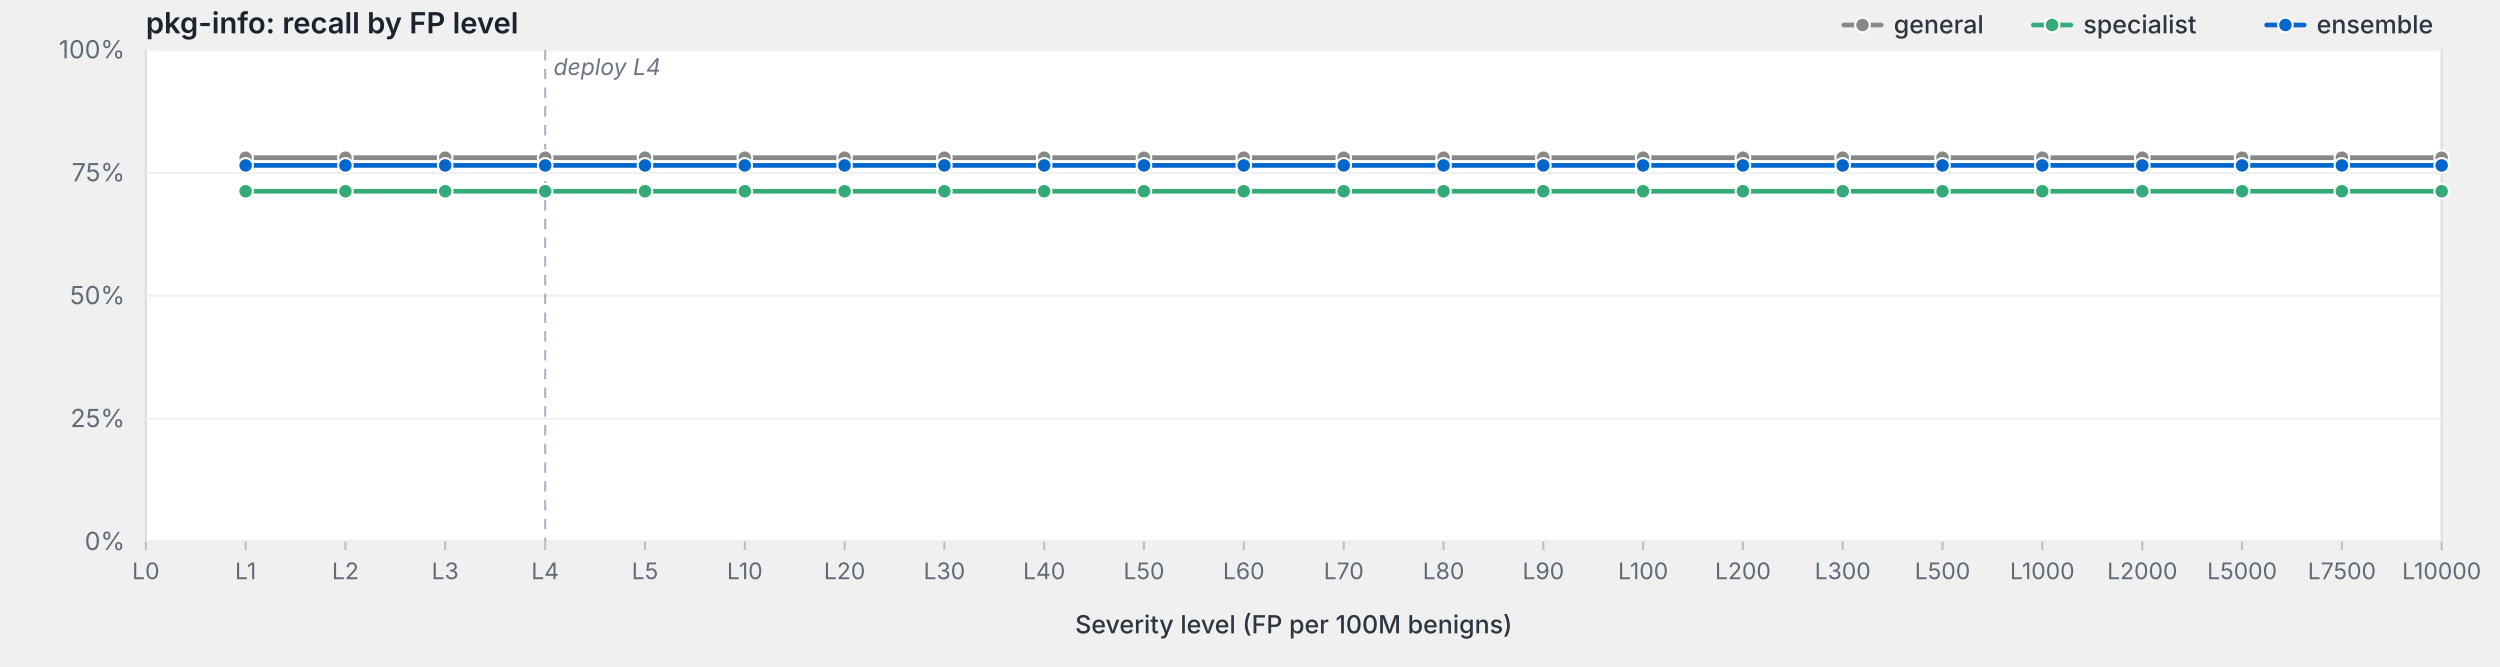
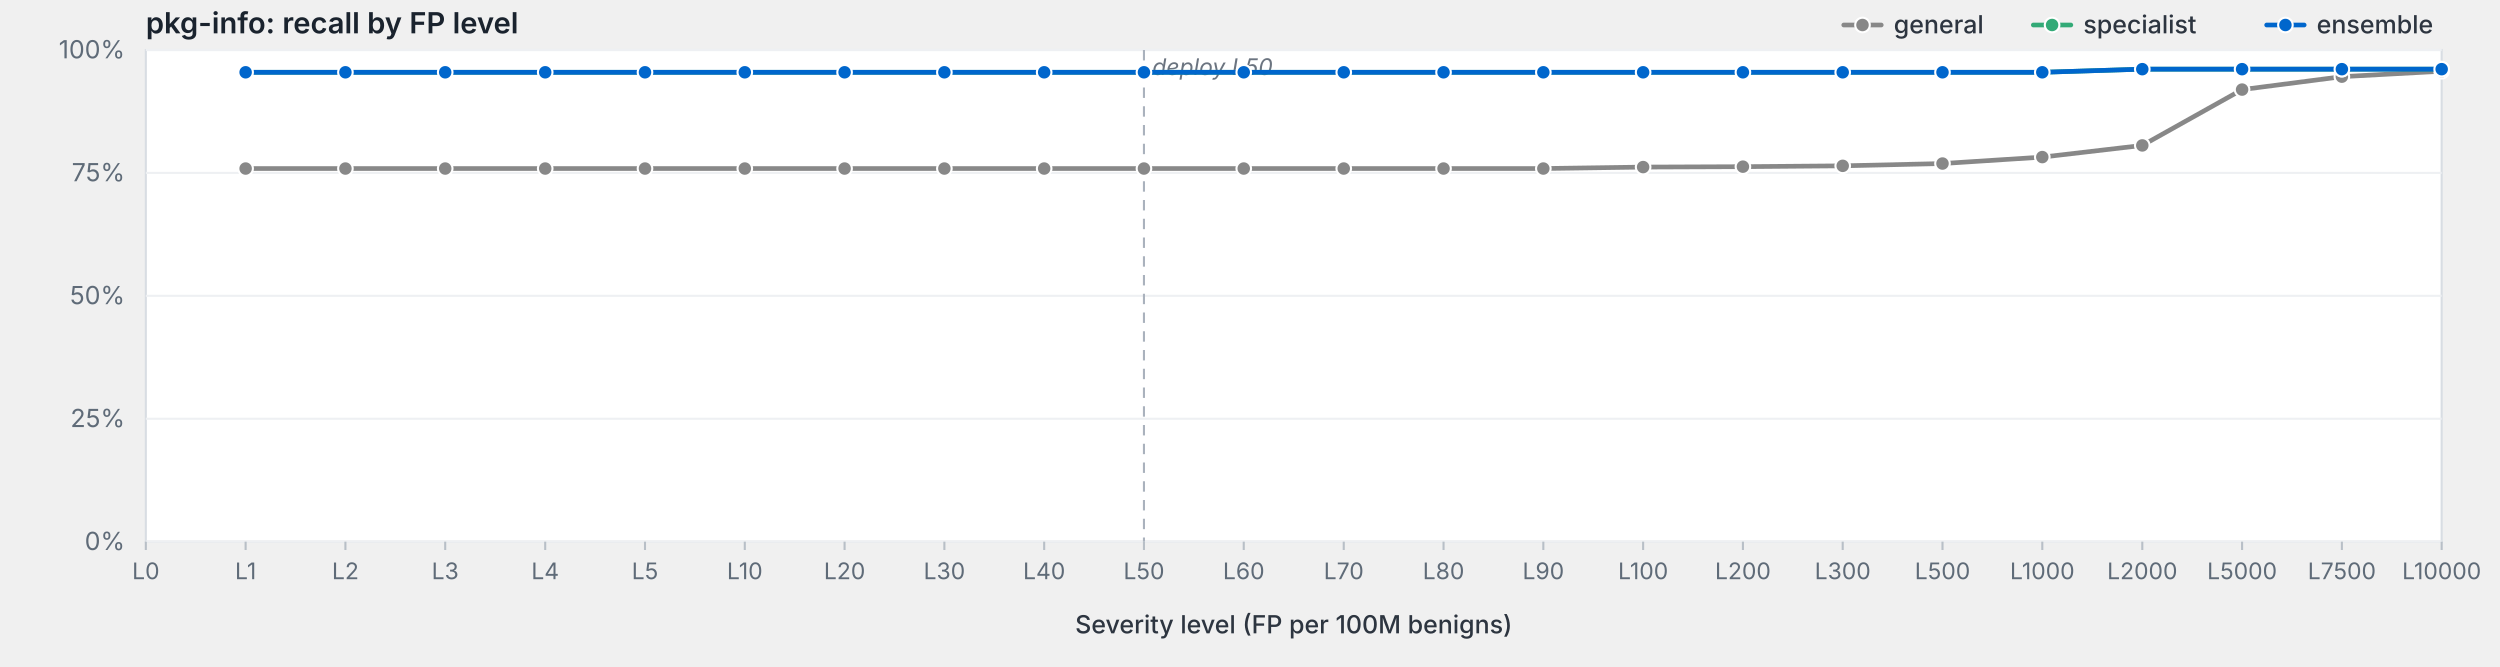
<svg xmlns="http://www.w3.org/2000/svg" viewBox="0 0 1200 320" width="1200" height="320" preserveAspectRatio="xMidYMid meet" role="img" aria-label="pkg-info: recall by FP level">
  <style>svg { background: #fdfdfd; }.frame { fill: #fff; stroke: #d8dde3; stroke-width: 1; }.grid { stroke: #eef0f3; stroke-width: 1; }.tick { stroke: #b8bfc7; stroke-width: 1; }.axis-label { fill: #5f6b78; font-family: -apple-system, BlinkMacSystemFont, "Segoe UI", system-ui, sans-serif; font-size: 12px; }.x-label { fill: #5f6b78; font-family: -apple-system, BlinkMacSystemFont, "Segoe UI", system-ui, sans-serif; font-size: 11px; }.axis-title { fill: #2d3540; font-family: -apple-system, BlinkMacSystemFont, "Segoe UI", system-ui, sans-serif; font-size: 12px; font-weight: 500; }.title { fill: #1a232e; font-family: -apple-system, BlinkMacSystemFont, "Segoe UI", system-ui, sans-serif; font-size: 14px; font-weight: 600; }.deploy-marker { stroke: #aab2bd; stroke-width: 1; stroke-dasharray: 5,4; }.deploy-label { fill: #6b7480; font-family: -apple-system, BlinkMacSystemFont, "Segoe UI", system-ui, sans-serif; font-size: 11px; font-style: italic; }.curve { fill: none; stroke-width: 2.25; stroke-linejoin: round; stroke-linecap: round; }.marker { stroke: #fff; stroke-width: 1; }.legend-text { fill: #2d3540; font-family: -apple-system, BlinkMacSystemFont, "Segoe UI", system-ui, sans-serif; font-size: 12px; font-weight: 500; }</style>
  <text class="title" x="70" y="16">pkg-info: recall by FP level</text>
  <rect class="frame" x="70" y="24" width="1102" height="236" />
  <line class="grid" x1="70" y1="260.0" x2="1172" y2="260.0" />
  <text class="axis-label" x="60" y="264.0" text-anchor="end">0%</text>
  <line class="grid" x1="70" y1="201.0" x2="1172" y2="201.0" />
  <text class="axis-label" x="60" y="205.0" text-anchor="end">25%</text>
  <line class="grid" x1="70" y1="142.0" x2="1172" y2="142.0" />
  <text class="axis-label" x="60" y="146.0" text-anchor="end">50%</text>
  <line class="grid" x1="70" y1="83.0" x2="1172" y2="83.0" />
  <text class="axis-label" x="60" y="87.0" text-anchor="end">75%</text>
  <line class="grid" x1="70" y1="24.0" x2="1172" y2="24.0" />
  <text class="axis-label" x="60" y="28.0" text-anchor="end">100%</text>
-   <line class="deploy-marker" x1="261.7" y1="24" x2="261.7" y2="260" />
-   <text class="deploy-label" x="265.7" y="36" text-anchor="start">deploy L4</text>
+   <line class="deploy-marker" x1="549.1" y1="24" x2="549.1" y2="260" />
+   <text class="deploy-label" x="553.1" y="36" text-anchor="start">deploy L50</text>
  <line class="tick" x1="70.0" y1="260" x2="70.0" y2="264" />
  <text class="x-label" x="70.0" y="278" text-anchor="middle">L0</text>
  <line class="tick" x1="117.9" y1="260" x2="117.9" y2="264" />
  <text class="x-label" x="117.9" y="278" text-anchor="middle">L1</text>
  <line class="tick" x1="165.8" y1="260" x2="165.8" y2="264" />
  <text class="x-label" x="165.8" y="278" text-anchor="middle">L2</text>
  <line class="tick" x1="213.7" y1="260" x2="213.7" y2="264" />
  <text class="x-label" x="213.7" y="278" text-anchor="middle">L3</text>
  <line class="tick" x1="261.7" y1="260" x2="261.7" y2="264" />
  <text class="x-label" x="261.7" y="278" text-anchor="middle">L4</text>
  <line class="tick" x1="309.6" y1="260" x2="309.6" y2="264" />
  <text class="x-label" x="309.6" y="278" text-anchor="middle">L5</text>
  <line class="tick" x1="357.5" y1="260" x2="357.5" y2="264" />
  <text class="x-label" x="357.5" y="278" text-anchor="middle">L10</text>
  <line class="tick" x1="405.4" y1="260" x2="405.4" y2="264" />
  <text class="x-label" x="405.4" y="278" text-anchor="middle">L20</text>
  <line class="tick" x1="453.3" y1="260" x2="453.3" y2="264" />
  <text class="x-label" x="453.3" y="278" text-anchor="middle">L30</text>
  <line class="tick" x1="501.2" y1="260" x2="501.2" y2="264" />
  <text class="x-label" x="501.2" y="278" text-anchor="middle">L40</text>
  <line class="tick" x1="549.1" y1="260" x2="549.1" y2="264" />
  <text class="x-label" x="549.1" y="278" text-anchor="middle">L50</text>
  <line class="tick" x1="597.0" y1="260" x2="597.0" y2="264" />
  <text class="x-label" x="597.0" y="278" text-anchor="middle">L60</text>
  <line class="tick" x1="645.0" y1="260" x2="645.0" y2="264" />
  <text class="x-label" x="645.0" y="278" text-anchor="middle">L70</text>
  <line class="tick" x1="692.9" y1="260" x2="692.9" y2="264" />
  <text class="x-label" x="692.9" y="278" text-anchor="middle">L80</text>
  <line class="tick" x1="740.8" y1="260" x2="740.8" y2="264" />
  <text class="x-label" x="740.8" y="278" text-anchor="middle">L90</text>
  <line class="tick" x1="788.7" y1="260" x2="788.7" y2="264" />
  <text class="x-label" x="788.7" y="278" text-anchor="middle">L100</text>
  <line class="tick" x1="836.6" y1="260" x2="836.6" y2="264" />
  <text class="x-label" x="836.6" y="278" text-anchor="middle">L200</text>
  <line class="tick" x1="884.5" y1="260" x2="884.5" y2="264" />
  <text class="x-label" x="884.5" y="278" text-anchor="middle">L300</text>
  <line class="tick" x1="932.4" y1="260" x2="932.4" y2="264" />
  <text class="x-label" x="932.4" y="278" text-anchor="middle">L500</text>
  <line class="tick" x1="980.3" y1="260" x2="980.3" y2="264" />
  <text class="x-label" x="980.3" y="278" text-anchor="middle">L1000</text>
  <line class="tick" x1="1028.3" y1="260" x2="1028.3" y2="264" />
  <text class="x-label" x="1028.3" y="278" text-anchor="middle">L2000</text>
  <line class="tick" x1="1076.2" y1="260" x2="1076.2" y2="264" />
  <text class="x-label" x="1076.2" y="278" text-anchor="middle">L5000</text>
  <line class="tick" x1="1124.1" y1="260" x2="1124.1" y2="264" />
  <text class="x-label" x="1124.1" y="278" text-anchor="middle">L7500</text>
  <line class="tick" x1="1172.0" y1="260" x2="1172.0" y2="264" />
  <text class="x-label" x="1172.0" y="278" text-anchor="middle">L10000</text>
  <text class="axis-title" x="621.0" y="304" text-anchor="middle">Severity level (FP per 100M benigns)</text>
-   <path class="curve" d="M117.9,75.7 L165.8,75.7 L213.7,75.7 L261.7,75.7 L309.6,75.7 L357.5,75.7 L405.4,75.7 L453.3,75.7 L501.2,75.7 L549.1,75.7 L597.0,75.7 L645.0,75.7 L692.9,75.7 L740.8,75.7 L788.7,75.7 L836.6,75.7 L884.5,75.7 L932.4,75.7 L980.3,75.7 L1028.3,75.7 L1076.2,75.7 L1124.1,75.7 L1172.0,75.7" stroke="#888" />
-   <circle class="marker" cx="117.9" cy="75.7" r="3.5" fill="#888" />
-   <circle class="marker" cx="165.8" cy="75.7" r="3.5" fill="#888" />
-   <circle class="marker" cx="213.7" cy="75.7" r="3.5" fill="#888" />
-   <circle class="marker" cx="261.7" cy="75.7" r="3.5" fill="#888" />
-   <circle class="marker" cx="309.6" cy="75.7" r="3.5" fill="#888" />
-   <circle class="marker" cx="357.5" cy="75.7" r="3.5" fill="#888" />
-   <circle class="marker" cx="405.4" cy="75.7" r="3.5" fill="#888" />
-   <circle class="marker" cx="453.3" cy="75.7" r="3.5" fill="#888" />
-   <circle class="marker" cx="501.2" cy="75.7" r="3.5" fill="#888" />
-   <circle class="marker" cx="549.1" cy="75.7" r="3.5" fill="#888" />
-   <circle class="marker" cx="597.0" cy="75.7" r="3.5" fill="#888" />
-   <circle class="marker" cx="645.0" cy="75.7" r="3.5" fill="#888" />
-   <circle class="marker" cx="692.9" cy="75.7" r="3.5" fill="#888" />
-   <circle class="marker" cx="740.8" cy="75.7" r="3.5" fill="#888" />
-   <circle class="marker" cx="788.7" cy="75.7" r="3.5" fill="#888" />
-   <circle class="marker" cx="836.6" cy="75.7" r="3.5" fill="#888" />
-   <circle class="marker" cx="884.5" cy="75.7" r="3.5" fill="#888" />
-   <circle class="marker" cx="932.4" cy="75.7" r="3.5" fill="#888" />
-   <circle class="marker" cx="980.3" cy="75.7" r="3.5" fill="#888" />
-   <circle class="marker" cx="1028.3" cy="75.7" r="3.5" fill="#888" />
-   <circle class="marker" cx="1076.2" cy="75.7" r="3.5" fill="#888" />
-   <circle class="marker" cx="1124.1" cy="75.7" r="3.5" fill="#888" />
-   <circle class="marker" cx="1172.0" cy="75.7" r="3.5" fill="#888" />
-   <path class="curve" d="M117.9,91.8 L165.8,91.8 L213.7,91.8 L261.7,91.8 L309.6,91.8 L357.5,91.8 L405.4,91.8 L453.3,91.8 L501.2,91.8 L549.1,91.8 L597.0,91.8 L645.0,91.8 L692.9,91.8 L740.8,91.8 L788.7,91.8 L836.6,91.8 L884.5,91.8 L932.4,91.8 L980.3,91.8 L1028.3,91.8 L1076.2,91.8 L1124.1,91.8 L1172.0,91.8" stroke="#3a7" />
-   <circle class="marker" cx="117.9" cy="91.8" r="3.5" fill="#3a7" />
-   <circle class="marker" cx="165.8" cy="91.8" r="3.5" fill="#3a7" />
-   <circle class="marker" cx="213.7" cy="91.8" r="3.5" fill="#3a7" />
-   <circle class="marker" cx="261.7" cy="91.8" r="3.5" fill="#3a7" />
-   <circle class="marker" cx="309.6" cy="91.8" r="3.5" fill="#3a7" />
-   <circle class="marker" cx="357.5" cy="91.8" r="3.5" fill="#3a7" />
-   <circle class="marker" cx="405.4" cy="91.8" r="3.5" fill="#3a7" />
-   <circle class="marker" cx="453.3" cy="91.8" r="3.5" fill="#3a7" />
-   <circle class="marker" cx="501.2" cy="91.8" r="3.5" fill="#3a7" />
-   <circle class="marker" cx="549.1" cy="91.8" r="3.5" fill="#3a7" />
-   <circle class="marker" cx="597.0" cy="91.8" r="3.5" fill="#3a7" />
-   <circle class="marker" cx="645.0" cy="91.8" r="3.5" fill="#3a7" />
-   <circle class="marker" cx="692.9" cy="91.8" r="3.5" fill="#3a7" />
-   <circle class="marker" cx="740.8" cy="91.8" r="3.5" fill="#3a7" />
-   <circle class="marker" cx="788.7" cy="91.8" r="3.5" fill="#3a7" />
-   <circle class="marker" cx="836.6" cy="91.8" r="3.5" fill="#3a7" />
-   <circle class="marker" cx="884.5" cy="91.8" r="3.5" fill="#3a7" />
-   <circle class="marker" cx="932.4" cy="91.8" r="3.5" fill="#3a7" />
-   <circle class="marker" cx="980.3" cy="91.8" r="3.5" fill="#3a7" />
-   <circle class="marker" cx="1028.3" cy="91.8" r="3.5" fill="#3a7" />
-   <circle class="marker" cx="1076.2" cy="91.8" r="3.5" fill="#3a7" />
-   <circle class="marker" cx="1124.1" cy="91.8" r="3.5" fill="#3a7" />
-   <circle class="marker" cx="1172.0" cy="91.8" r="3.5" fill="#3a7" />
-   <path class="curve" d="M117.9,79.4 L165.8,79.4 L213.7,79.4 L261.7,79.4 L309.6,79.4 L357.5,79.4 L405.4,79.4 L453.3,79.4 L501.2,79.4 L549.1,79.4 L597.0,79.4 L645.0,79.4 L692.9,79.4 L740.8,79.4 L788.7,79.4 L836.6,79.4 L884.5,79.4 L932.4,79.4 L980.3,79.4 L1028.3,79.4 L1076.2,79.4 L1124.1,79.4 L1172.0,79.4" stroke="#06c" />
-   <circle class="marker" cx="117.9" cy="79.4" r="3.5" fill="#06c" />
-   <circle class="marker" cx="165.8" cy="79.4" r="3.5" fill="#06c" />
-   <circle class="marker" cx="213.7" cy="79.4" r="3.5" fill="#06c" />
-   <circle class="marker" cx="261.7" cy="79.4" r="3.5" fill="#06c" />
-   <circle class="marker" cx="309.6" cy="79.4" r="3.5" fill="#06c" />
-   <circle class="marker" cx="357.5" cy="79.4" r="3.5" fill="#06c" />
-   <circle class="marker" cx="405.4" cy="79.4" r="3.5" fill="#06c" />
-   <circle class="marker" cx="453.3" cy="79.4" r="3.5" fill="#06c" />
-   <circle class="marker" cx="501.2" cy="79.4" r="3.5" fill="#06c" />
-   <circle class="marker" cx="549.1" cy="79.4" r="3.5" fill="#06c" />
-   <circle class="marker" cx="597.0" cy="79.4" r="3.5" fill="#06c" />
-   <circle class="marker" cx="645.0" cy="79.4" r="3.5" fill="#06c" />
-   <circle class="marker" cx="692.9" cy="79.4" r="3.5" fill="#06c" />
-   <circle class="marker" cx="740.8" cy="79.4" r="3.5" fill="#06c" />
-   <circle class="marker" cx="788.7" cy="79.4" r="3.5" fill="#06c" />
-   <circle class="marker" cx="836.6" cy="79.4" r="3.5" fill="#06c" />
-   <circle class="marker" cx="884.5" cy="79.4" r="3.5" fill="#06c" />
-   <circle class="marker" cx="932.4" cy="79.4" r="3.5" fill="#06c" />
-   <circle class="marker" cx="980.3" cy="79.4" r="3.5" fill="#06c" />
-   <circle class="marker" cx="1028.3" cy="79.4" r="3.5" fill="#06c" />
-   <circle class="marker" cx="1076.2" cy="79.4" r="3.5" fill="#06c" />
-   <circle class="marker" cx="1124.1" cy="79.4" r="3.5" fill="#06c" />
-   <circle class="marker" cx="1172.0" cy="79.4" r="3.5" fill="#06c" />
+   <path class="curve" d="M117.9,80.9 L165.8,80.9 L213.7,80.9 L261.7,80.9 L309.6,80.9 L357.5,80.9 L405.4,80.9 L453.3,80.9 L501.2,80.9 L549.1,80.9 L597.0,80.9 L645.0,80.9 L692.9,80.9 L740.8,80.9 L788.7,80.2 L836.6,80.0 L884.5,79.6 L932.4,78.5 L980.3,75.4 L1028.3,69.8 L1076.2,43.0 L1124.1,36.8 L1172.0,34.2" stroke="#888" />
+   <circle class="marker" cx="117.9" cy="80.9" r="3.5" fill="#888" />
+   <circle class="marker" cx="165.8" cy="80.9" r="3.5" fill="#888" />
+   <circle class="marker" cx="213.7" cy="80.9" r="3.5" fill="#888" />
+   <circle class="marker" cx="261.7" cy="80.9" r="3.5" fill="#888" />
+   <circle class="marker" cx="309.6" cy="80.9" r="3.5" fill="#888" />
+   <circle class="marker" cx="357.5" cy="80.9" r="3.5" fill="#888" />
+   <circle class="marker" cx="405.4" cy="80.9" r="3.5" fill="#888" />
+   <circle class="marker" cx="453.3" cy="80.9" r="3.5" fill="#888" />
+   <circle class="marker" cx="501.2" cy="80.9" r="3.5" fill="#888" />
+   <circle class="marker" cx="549.1" cy="80.9" r="3.5" fill="#888" />
+   <circle class="marker" cx="597.0" cy="80.9" r="3.5" fill="#888" />
+   <circle class="marker" cx="645.0" cy="80.9" r="3.5" fill="#888" />
+   <circle class="marker" cx="692.9" cy="80.9" r="3.5" fill="#888" />
+   <circle class="marker" cx="740.8" cy="80.9" r="3.5" fill="#888" />
+   <circle class="marker" cx="788.7" cy="80.2" r="3.5" fill="#888" />
+   <circle class="marker" cx="836.6" cy="80.0" r="3.5" fill="#888" />
+   <circle class="marker" cx="884.5" cy="79.6" r="3.5" fill="#888" />
+   <circle class="marker" cx="932.4" cy="78.5" r="3.5" fill="#888" />
+   <circle class="marker" cx="980.3" cy="75.4" r="3.5" fill="#888" />
+   <circle class="marker" cx="1028.3" cy="69.8" r="3.5" fill="#888" />
+   <circle class="marker" cx="1076.2" cy="43.0" r="3.5" fill="#888" />
+   <circle class="marker" cx="1124.1" cy="36.8" r="3.5" fill="#888" />
+   <circle class="marker" cx="1172.0" cy="34.2" r="3.5" fill="#888" />
+   <path class="curve" d="M117.9,34.7 L165.8,34.7 L213.7,34.7 L261.7,34.7 L309.6,34.7 L357.5,34.7 L405.4,34.7 L453.3,34.7 L501.2,34.7 L549.1,34.7 L597.0,34.7 L645.0,34.7 L692.9,34.7 L740.8,34.7 L788.7,34.7 L836.6,34.7 L884.5,34.7 L932.4,34.7 L980.3,34.7 L1028.3,33.2 L1076.2,33.2 L1124.1,33.2 L1172.0,33.2" stroke="#3a7" />
+   <circle class="marker" cx="117.9" cy="34.7" r="3.5" fill="#3a7" />
+   <circle class="marker" cx="165.8" cy="34.7" r="3.5" fill="#3a7" />
+   <circle class="marker" cx="213.7" cy="34.7" r="3.5" fill="#3a7" />
+   <circle class="marker" cx="261.7" cy="34.7" r="3.5" fill="#3a7" />
+   <circle class="marker" cx="309.6" cy="34.7" r="3.5" fill="#3a7" />
+   <circle class="marker" cx="357.5" cy="34.7" r="3.5" fill="#3a7" />
+   <circle class="marker" cx="405.4" cy="34.7" r="3.5" fill="#3a7" />
+   <circle class="marker" cx="453.3" cy="34.7" r="3.5" fill="#3a7" />
+   <circle class="marker" cx="501.2" cy="34.7" r="3.5" fill="#3a7" />
+   <circle class="marker" cx="549.1" cy="34.7" r="3.5" fill="#3a7" />
+   <circle class="marker" cx="597.0" cy="34.7" r="3.5" fill="#3a7" />
+   <circle class="marker" cx="645.0" cy="34.7" r="3.5" fill="#3a7" />
+   <circle class="marker" cx="692.9" cy="34.7" r="3.5" fill="#3a7" />
+   <circle class="marker" cx="740.8" cy="34.7" r="3.5" fill="#3a7" />
+   <circle class="marker" cx="788.7" cy="34.7" r="3.5" fill="#3a7" />
+   <circle class="marker" cx="836.6" cy="34.7" r="3.5" fill="#3a7" />
+   <circle class="marker" cx="884.5" cy="34.7" r="3.5" fill="#3a7" />
+   <circle class="marker" cx="932.4" cy="34.7" r="3.5" fill="#3a7" />
+   <circle class="marker" cx="980.3" cy="34.7" r="3.5" fill="#3a7" />
+   <circle class="marker" cx="1028.3" cy="33.2" r="3.5" fill="#3a7" />
+   <circle class="marker" cx="1076.2" cy="33.2" r="3.5" fill="#3a7" />
+   <circle class="marker" cx="1124.1" cy="33.2" r="3.5" fill="#3a7" />
+   <circle class="marker" cx="1172.0" cy="33.2" r="3.5" fill="#3a7" />
+   <path class="curve" d="M117.9,34.7 L165.8,34.7 L213.7,34.7 L261.7,34.7 L309.6,34.7 L357.5,34.7 L405.4,34.7 L453.3,34.7 L501.2,34.7 L549.1,34.7 L597.0,34.7 L645.0,34.7 L692.9,34.7 L740.8,34.7 L788.7,34.7 L836.6,34.7 L884.5,34.7 L932.4,34.7 L980.3,34.7 L1028.3,33.2 L1076.2,33.2 L1124.1,33.2 L1172.0,33.2" stroke="#06c" />
+   <circle class="marker" cx="117.9" cy="34.7" r="3.5" fill="#06c" />
+   <circle class="marker" cx="165.8" cy="34.7" r="3.5" fill="#06c" />
+   <circle class="marker" cx="213.7" cy="34.7" r="3.5" fill="#06c" />
+   <circle class="marker" cx="261.7" cy="34.7" r="3.5" fill="#06c" />
+   <circle class="marker" cx="309.6" cy="34.7" r="3.5" fill="#06c" />
+   <circle class="marker" cx="357.5" cy="34.7" r="3.5" fill="#06c" />
+   <circle class="marker" cx="405.4" cy="34.7" r="3.5" fill="#06c" />
+   <circle class="marker" cx="453.3" cy="34.7" r="3.5" fill="#06c" />
+   <circle class="marker" cx="501.2" cy="34.7" r="3.5" fill="#06c" />
+   <circle class="marker" cx="549.1" cy="34.7" r="3.5" fill="#06c" />
+   <circle class="marker" cx="597.0" cy="34.7" r="3.5" fill="#06c" />
+   <circle class="marker" cx="645.0" cy="34.7" r="3.5" fill="#06c" />
+   <circle class="marker" cx="692.9" cy="34.7" r="3.5" fill="#06c" />
+   <circle class="marker" cx="740.8" cy="34.7" r="3.5" fill="#06c" />
+   <circle class="marker" cx="788.7" cy="34.7" r="3.5" fill="#06c" />
+   <circle class="marker" cx="836.6" cy="34.7" r="3.5" fill="#06c" />
+   <circle class="marker" cx="884.5" cy="34.7" r="3.5" fill="#06c" />
+   <circle class="marker" cx="932.4" cy="34.7" r="3.5" fill="#06c" />
+   <circle class="marker" cx="980.3" cy="34.7" r="3.5" fill="#06c" />
+   <circle class="marker" cx="1028.3" cy="33.2" r="3.5" fill="#06c" />
+   <circle class="marker" cx="1076.2" cy="33.2" r="3.5" fill="#06c" />
+   <circle class="marker" cx="1124.1" cy="33.2" r="3.5" fill="#06c" />
+   <circle class="marker" cx="1172.0" cy="33.2" r="3.5" fill="#06c" />
  <line x1="1088.0" y1="12.0" x2="1106.0" y2="12.0" stroke="#06c" stroke-width="2.25" stroke-linecap="round" />
  <circle cx="1097.0" cy="12.0" r="3.5" fill="#06c" stroke="#fff" stroke-width="1" />
  <text class="legend-text" x="1112.0" y="16.0">ensemble</text>
  <line x1="976.0" y1="12.0" x2="994.0" y2="12.0" stroke="#3a7" stroke-width="2.25" stroke-linecap="round" />
  <circle cx="985.0" cy="12.0" r="3.5" fill="#3a7" stroke="#fff" stroke-width="1" />
  <text class="legend-text" x="1000.0" y="16.0">specialist</text>
  <line x1="885.0" y1="12.0" x2="903.0" y2="12.0" stroke="#888" stroke-width="2.25" stroke-linecap="round" />
  <circle cx="894.0" cy="12.0" r="3.5" fill="#888" stroke="#fff" stroke-width="1" />
  <text class="legend-text" x="909.0" y="16.0">general</text>
</svg>
